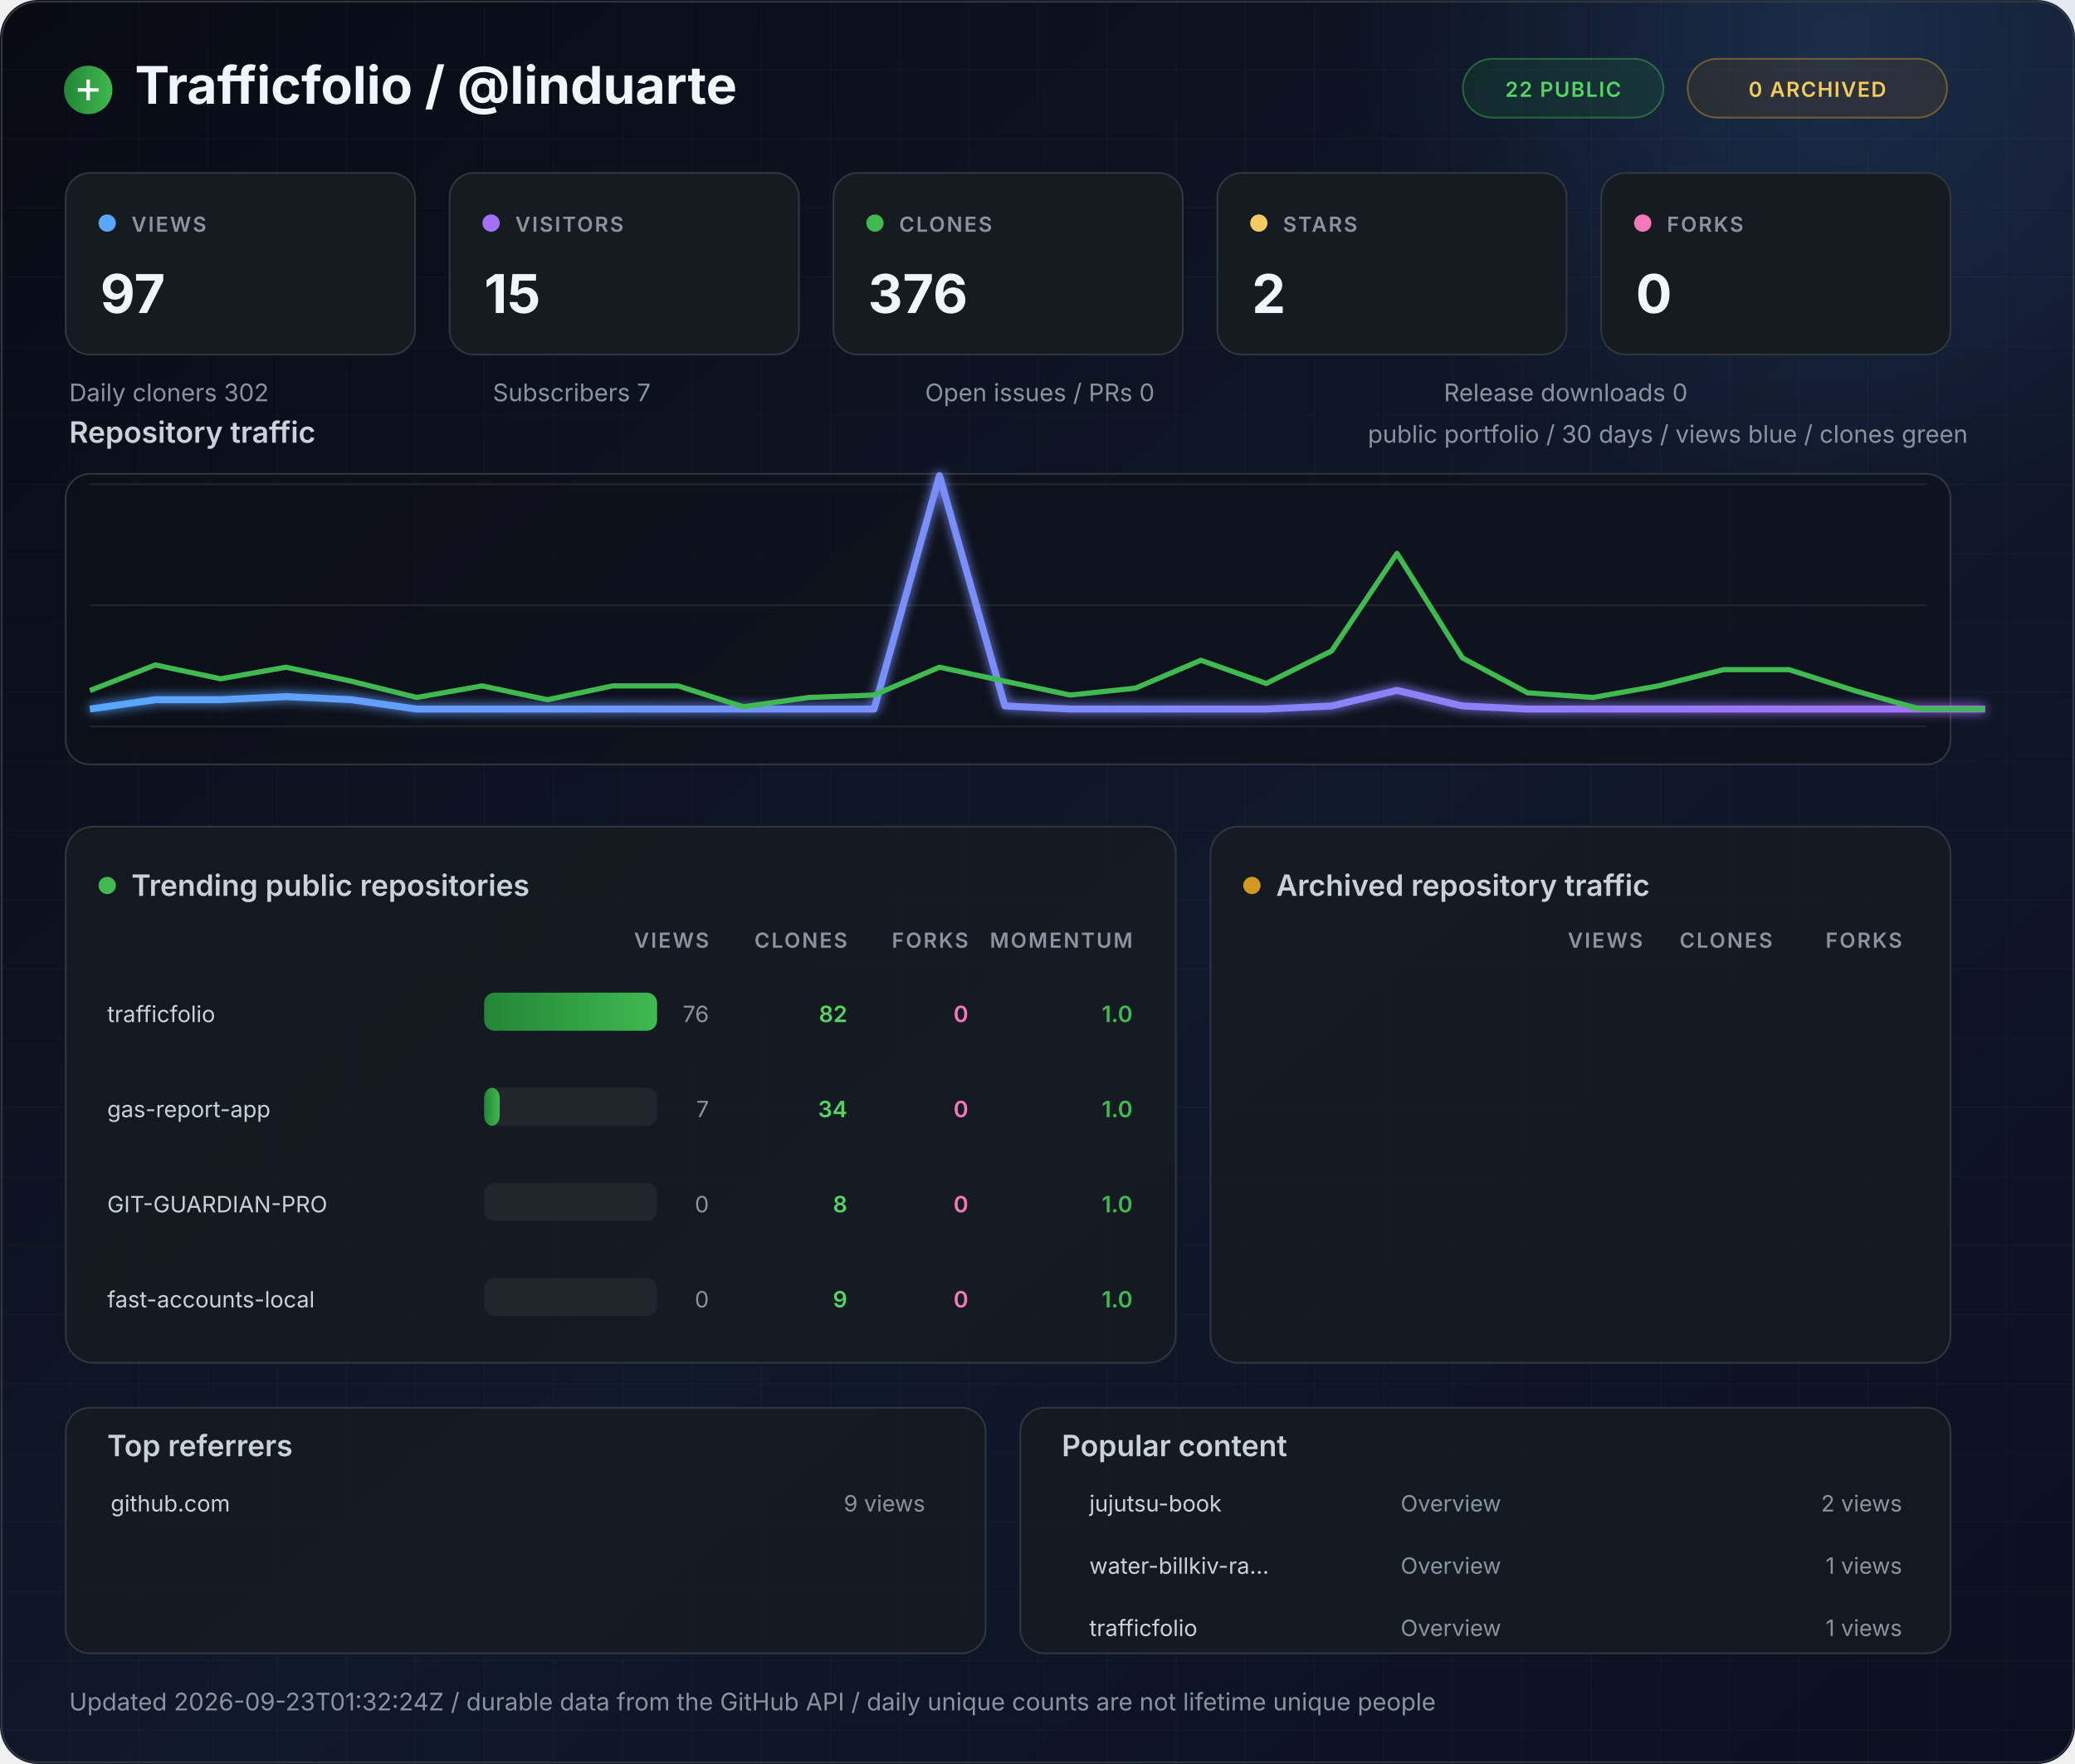
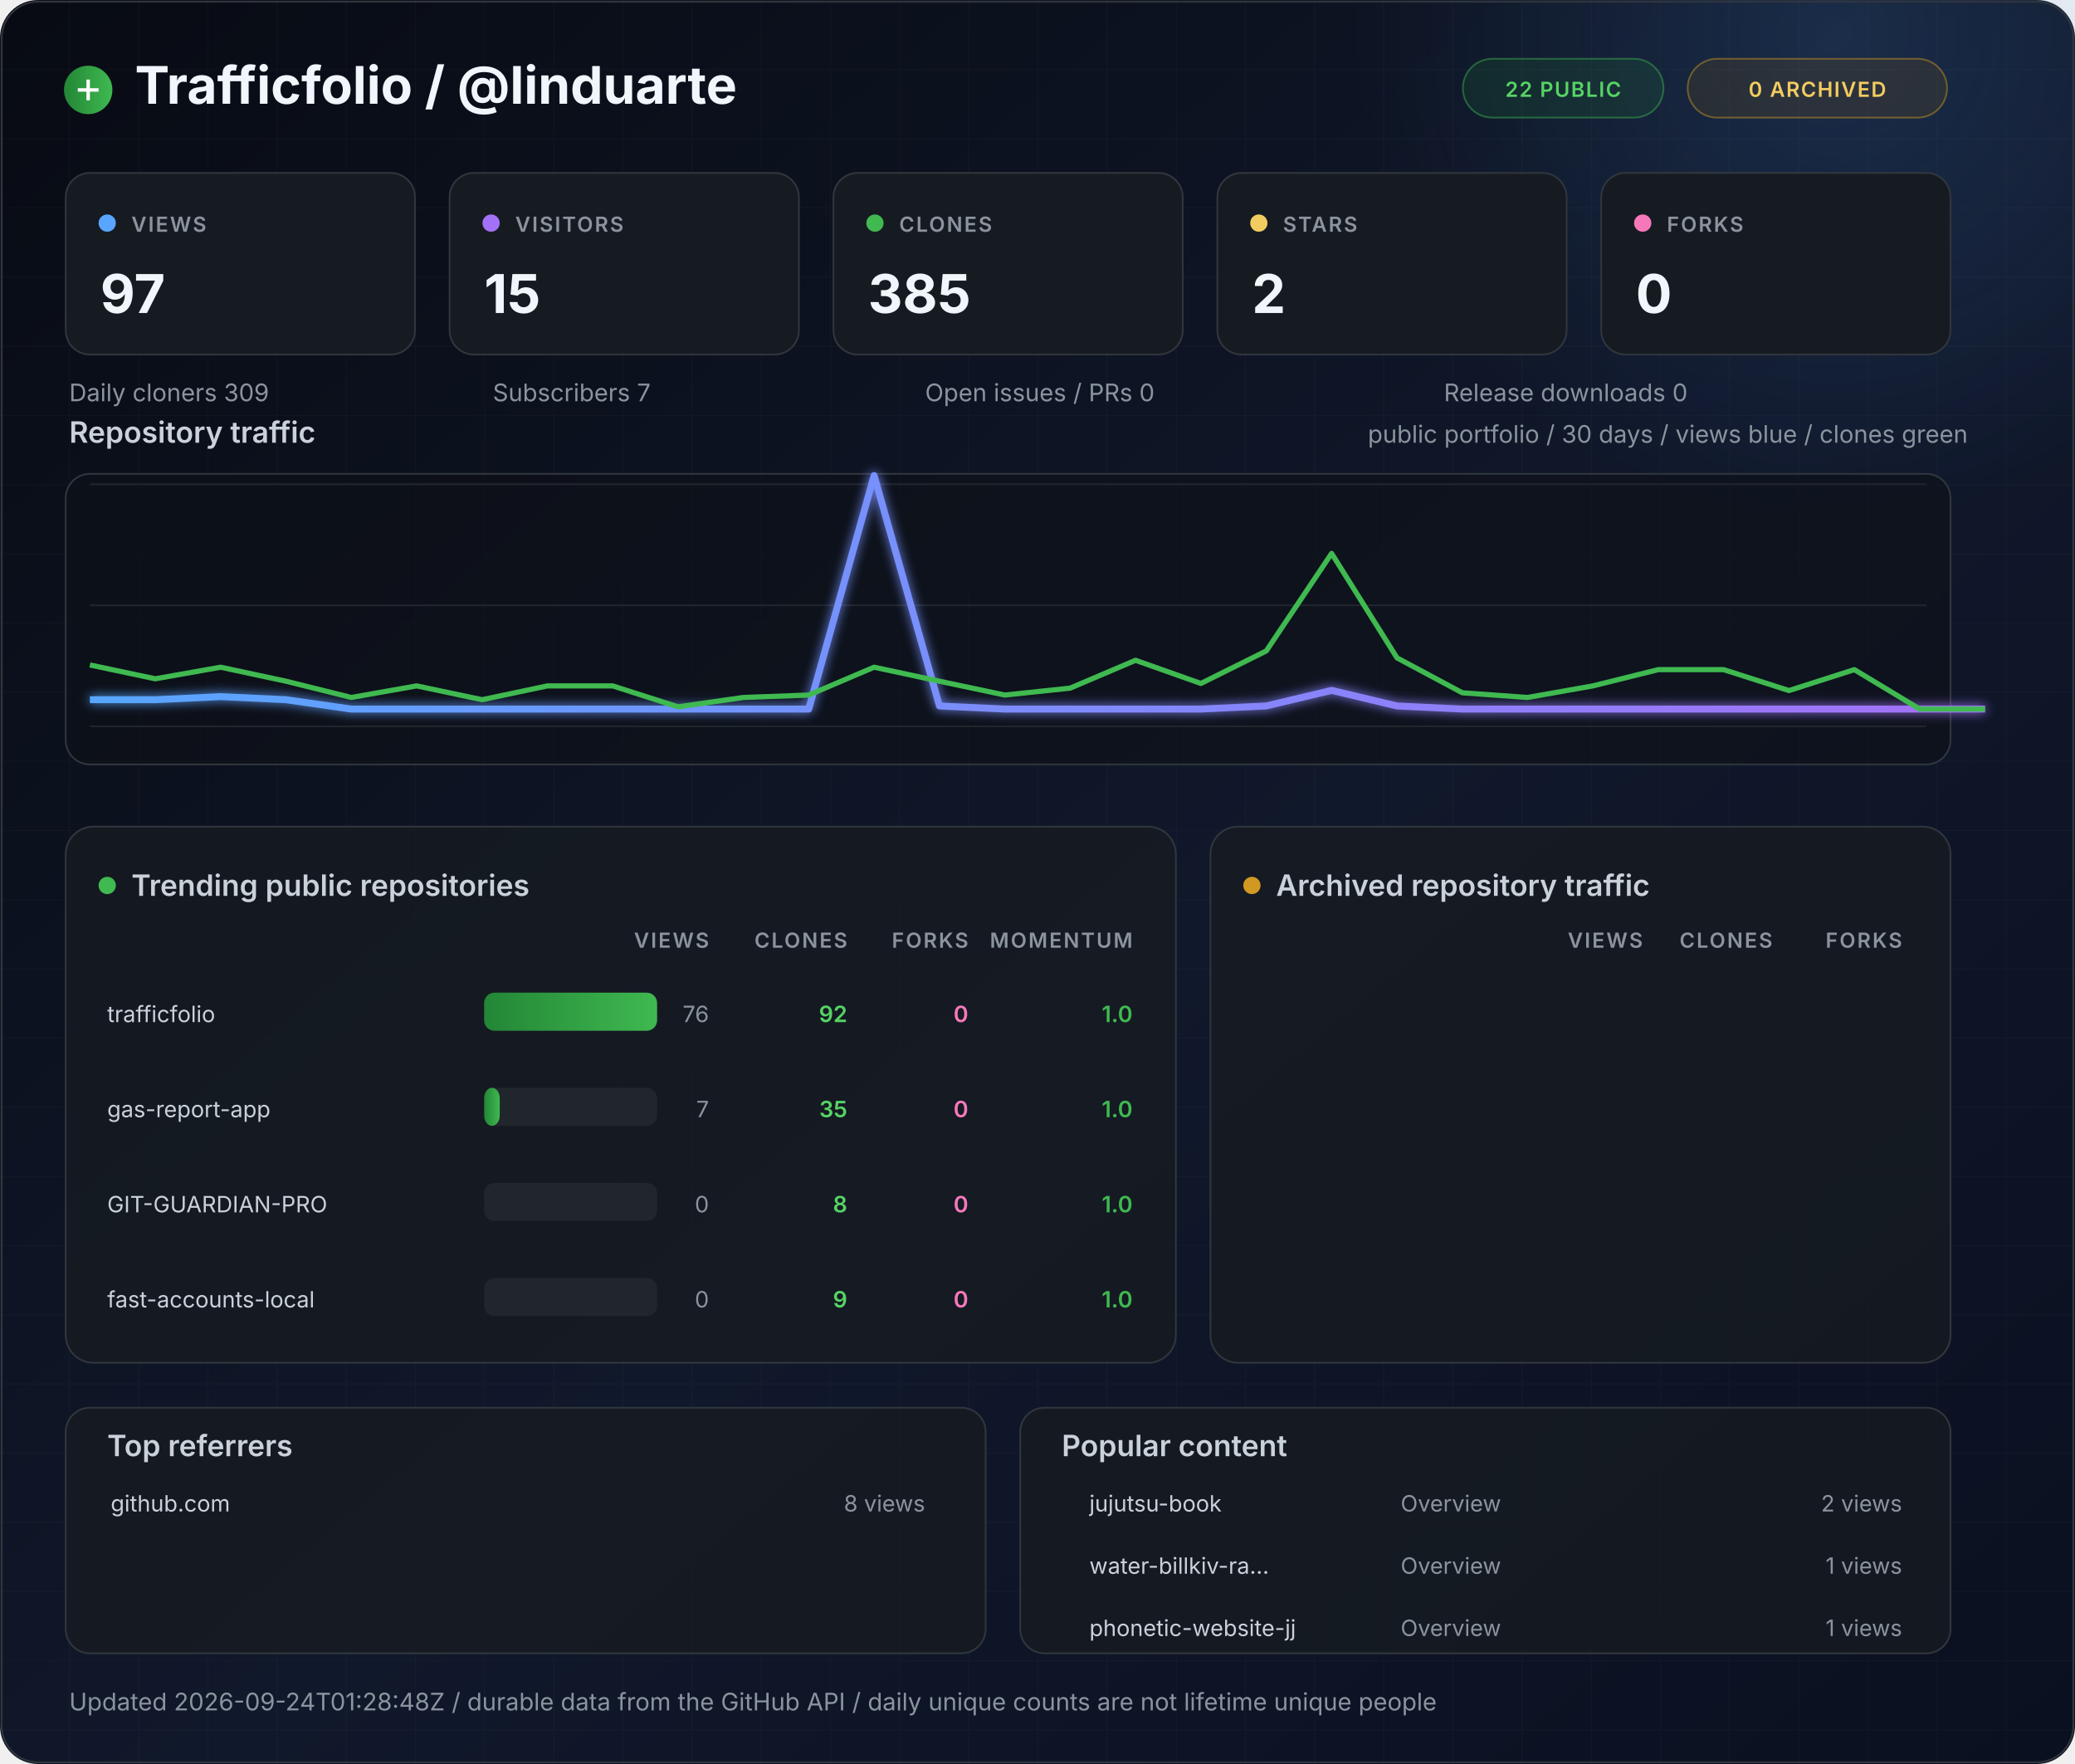
<svg xmlns="http://www.w3.org/2000/svg" width="1200" height="1020" viewBox="0 0 1200 1020" role="img" aria-label="Trafficfolio GitHub analytics dashboard for linduarte">
  <defs>
    <linearGradient id="bg" x1="0" y1="0" x2="1" y2="1">
      <stop stop-color="#080b13" />
      <stop offset=".55" stop-color="#10182b" />
      <stop offset="1" stop-color="#0b1020" />
    </linearGradient>
    <linearGradient id="line" x1="0" y1="0" x2="1" y2="0">
      <stop stop-color="#58a6ff" />
      <stop offset="1" stop-color="#a371f7" />
    </linearGradient>
    <linearGradient id="bar" x1="0" y1="0" x2="1" y2="0">
      <stop stop-color="#238636" />
      <stop offset="1" stop-color="#3fb950" />
    </linearGradient>
    <linearGradient id="archiveBar" x1="0" y1="0" x2="1" y2="0">
      <stop stop-color="#9e6a03" />
      <stop offset="1" stop-color="#f2cc60" />
    </linearGradient>
    <radialGradient id="ambient">
      <stop stop-color="#58a6ff" stop-opacity=".16" />
      <stop offset="1" stop-color="#58a6ff" stop-opacity="0" />
    </radialGradient>
    <pattern id="grid" width="40" height="40" patternUnits="userSpaceOnUse">
      <path d="M40 0H0V40" fill="none" stroke="#ffffff" stroke-opacity=".025" />
    </pattern>
    <filter id="glow">
      <feGaussianBlur stdDeviation="3" result="b" />
      <feMerge>
        <feMergeNode in="b" />
        <feMergeNode in="SourceGraphic" />
      </feMerge>
    </filter>
    <style>
    .title{font:750 30px -apple-system,BlinkMacSystemFont,"Segoe UI",sans-serif;fill:#f0f6fc}
    .subtitle{font:14px -apple-system,BlinkMacSystemFont,"Segoe UI",sans-serif;fill:#8b949e}
    .label{font:600 12px -apple-system,BlinkMacSystemFont,"Segoe UI",sans-serif;fill:#8b949e;letter-spacing:1px}
    .metric{font:700 31px -apple-system,BlinkMacSystemFont,"Segoe UI",sans-serif;fill:#f0f6fc}
    .section{font:600 17px -apple-system,BlinkMacSystemFont,"Segoe UI",sans-serif;fill:#c9d1d9}
    .repo,.value,.trend,.archive,.clone,.fork{font:13px -apple-system,BlinkMacSystemFont,"Segoe UI",sans-serif;fill:#c9d1d9}
    .value{fill:#8b949e} .trend{fill:#3fb950;font-weight:600} .archive{fill:#d29922}
    .clone{fill:#56d364;font-weight:600} .fork{fill:#f778ba;font-weight:600}
    .pill{font:600 12px -apple-system,BlinkMacSystemFont,"Segoe UI",sans-serif;letter-spacing:.7px}
  </style>
  </defs>
  <rect width="1200" height="1020" rx="22" fill="url(#bg)" />
  <rect width="1200" height="1020" rx="22" fill="url(#grid)" />
  <circle cx="1060" cy="20" r="280" fill="url(#ambient)" />
  <rect x="1" y="1" width="1198" height="1018" rx="21" fill="none" stroke="#30363d" />
  <circle cx="51" cy="52" r="14" fill="url(#bar)" />
  <path d="M45 52h12M51 46v12" stroke="#fff" stroke-width="2" />
  <text x="78" y="60" class="title">Trafficfolio / @linduarte</text>
  <rect x="846" y="34" width="116" height="34" rx="17" fill="#238636" fill-opacity=".16" stroke="#3fb950" stroke-opacity=".45" />
  <text x="904" y="56" text-anchor="middle" class="pill" fill="#56d364">22 PUBLIC</text>
  <rect x="976" y="34" width="150" height="34" rx="17" fill="#9e6a03" fill-opacity=".14" stroke="#d29922" stroke-opacity=".45" />
  <text x="1051" y="56" text-anchor="middle" class="pill" fill="#f2cc60">0 ARCHIVED</text>
  <rect x="38" y="100" width="202" height="105" rx="14" fill="#161b22" stroke="#30363d" />
  <circle cx="62" cy="129" r="5" fill="#58a6ff" />
  <text x="76" y="134" class="label">VIEWS</text>
  <text x="58" y="181" class="metric">97</text>
  <rect x="260" y="100" width="202" height="105" rx="14" fill="#161b22" stroke="#30363d" />
  <circle cx="284" cy="129" r="5" fill="#a371f7" />
  <text x="298" y="134" class="label">VISITORS</text>
  <text x="280" y="181" class="metric">15</text>
  <rect x="482" y="100" width="202" height="105" rx="14" fill="#161b22" stroke="#30363d" />
  <circle cx="506" cy="129" r="5" fill="#3fb950" />
  <text x="520" y="134" class="label">CLONES</text>
-   <text x="502" y="181" class="metric">376</text>
+   <text x="502" y="181" class="metric">385</text>
  <rect x="704" y="100" width="202" height="105" rx="14" fill="#161b22" stroke="#30363d" />
  <circle cx="728" cy="129" r="5" fill="#f2cc60" />
  <text x="742" y="134" class="label">STARS</text>
  <text x="724" y="181" class="metric">2</text>
  <rect x="926" y="100" width="202" height="105" rx="14" fill="#161b22" stroke="#30363d" />
  <circle cx="950" cy="129" r="5" fill="#f778ba" />
  <text x="964" y="134" class="label">FORKS</text>
  <text x="946" y="181" class="metric">0</text>
-   <text x="40" y="232" class="subtitle">Daily cloners 302</text>
+   <text x="40" y="232" class="subtitle">Daily cloners 309</text>
  <text x="285" y="232" class="subtitle">Subscribers 7</text>
  <text x="535" y="232" class="subtitle">Open issues / PRs 0</text>
  <text x="835" y="232" class="subtitle">Release downloads 0</text>
  <text x="40" y="256" class="section">Repository traffic</text>
  <text x="1138" y="256" text-anchor="end" class="subtitle">public portfolio / 30 days / views blue / clones green</text>
  <rect x="38" y="274" width="1090" height="168" rx="14" fill="#0d1117" fill-opacity=".62" stroke="#30363d" />
  <line x1="52" y1="420" x2="1114" y2="420" stroke="#21262d" />
  <line x1="52" y1="350" x2="1114" y2="350" stroke="#21262d" />
  <line x1="52" y1="280" x2="1114" y2="280" stroke="#21262d" />
-   <polyline points="52.0,410.0 89.8,404.6 127.6,404.6 165.4,402.8 203.2,404.6 241.0,410.0 278.8,410.0 316.6,410.0 354.3,410.0 392.1,410.0 429.9,410.0 467.7,410.0 505.5,410.0 543.3,275.0 581.1,408.2 618.9,410.0 656.7,410.0 694.5,410.0 732.3,410.0 770.1,408.2 807.9,399.2 845.7,408.2 883.4,410.0 921.2,410.0 959.0,410.0 996.8,410.0 1034.6,410.0 1072.4,410.0 1110.2,410.0 1148.0,410.0" fill="none" stroke="url(#line)" stroke-width="4" stroke-linejoin="round" filter="url(#glow)" />
-   <polyline points="52.0,399.3 89.8,384.5 127.6,392.5 165.4,385.8 203.2,393.9 241.0,403.3 278.8,396.6 316.6,404.6 354.3,396.6 392.1,396.6 429.9,408.7 467.7,403.3 505.5,401.9 543.3,385.8 581.1,393.9 618.9,401.9 656.7,397.9 694.5,381.8 732.3,395.2 770.1,376.4 807.9,320.0 845.7,380.4 883.4,400.6 921.2,403.3 959.0,396.6 996.8,387.2 1034.6,387.2 1072.4,399.3 1110.2,410.0 1148.0,410.0" fill="none" stroke="#3fb950" stroke-width="3" stroke-linejoin="round" />
+   <polyline points="52.0,404.6 89.8,404.6 127.6,402.8 165.4,404.6 203.2,410.0 241.0,410.0 278.8,410.0 316.6,410.0 354.3,410.0 392.1,410.0 429.9,410.0 467.7,410.0 505.5,275.0 543.3,408.2 581.1,410.0 618.9,410.0 656.7,410.0 694.5,410.0 732.3,408.2 770.1,399.2 807.9,408.2 845.7,410.0 883.4,410.0 921.2,410.0 959.0,410.0 996.8,410.0 1034.6,410.0 1072.4,410.0 1110.2,410.0 1148.0,410.0" fill="none" stroke="url(#line)" stroke-width="4" stroke-linejoin="round" filter="url(#glow)" />
+   <polyline points="52.0,384.5 89.8,392.5 127.6,385.8 165.4,393.9 203.2,403.3 241.0,396.6 278.8,404.6 316.6,396.6 354.3,396.6 392.1,408.7 429.9,403.3 467.7,401.9 505.5,385.8 543.3,393.9 581.1,401.9 618.9,397.9 656.7,381.8 694.5,395.2 732.3,376.4 770.1,320.0 807.9,380.4 845.7,400.6 883.4,403.3 921.2,396.6 959.0,387.2 996.8,387.2 1034.6,399.3 1072.4,387.2 1110.2,410.0 1148.0,410.0" fill="none" stroke="#3fb950" stroke-width="3" stroke-linejoin="round" />
  <rect x="38" y="478" width="642" height="310" rx="16" fill="#161b22" fill-opacity=".82" stroke="#30363d" />
  <circle cx="62" cy="512" r="5" fill="#3fb950" />
  <text x="76" y="518" class="section">Trending public repositories</text>
  <text x="410" y="548" text-anchor="end" class="label">VIEWS</text>
  <text x="490" y="548" text-anchor="end" class="label">CLONES</text>
  <text x="560" y="548" text-anchor="end" class="label">FORKS</text>
  <text x="655" y="548" text-anchor="end" class="label">MOMENTUM</text>
  <text x="62" y="591" class="repo">trafficfolio</text>
  <rect x="280" y="574" width="100" height="22" rx="6" fill="#21262d" />
  <rect x="280" y="574" width="100" height="22" rx="6" fill="url(#bar)" />
  <text x="410" y="591" text-anchor="end" class="value">76</text>
-   <text x="490" y="591" text-anchor="end" class="clone">82</text>
+   <text x="490" y="591" text-anchor="end" class="clone">92</text>
  <text x="560" y="591" text-anchor="end" class="fork">0</text>
  <text x="655" y="591" text-anchor="end" class="trend">1.0</text>
  <text x="62" y="646" class="repo">gas-report-app</text>
  <rect x="280" y="629" width="100" height="22" rx="6" fill="#21262d" />
  <rect x="280" y="629" width="9" height="22" rx="6" fill="url(#bar)" />
  <text x="410" y="646" text-anchor="end" class="value">7</text>
-   <text x="490" y="646" text-anchor="end" class="clone">34</text>
+   <text x="490" y="646" text-anchor="end" class="clone">35</text>
  <text x="560" y="646" text-anchor="end" class="fork">0</text>
  <text x="655" y="646" text-anchor="end" class="trend">1.0</text>
  <text x="62" y="701" class="repo">GIT-GUARDIAN-PRO</text>
  <rect x="280" y="684" width="100" height="22" rx="6" fill="#21262d" />
  <rect x="280" y="684" width="0" height="22" rx="6" fill="url(#bar)" />
  <text x="410" y="701" text-anchor="end" class="value">0</text>
  <text x="490" y="701" text-anchor="end" class="clone">8</text>
  <text x="560" y="701" text-anchor="end" class="fork">0</text>
  <text x="655" y="701" text-anchor="end" class="trend">1.0</text>
  <text x="62" y="756" class="repo">fast-accounts-local</text>
  <rect x="280" y="739" width="100" height="22" rx="6" fill="#21262d" />
  <rect x="280" y="739" width="0" height="22" rx="6" fill="url(#bar)" />
  <text x="410" y="756" text-anchor="end" class="value">0</text>
  <text x="490" y="756" text-anchor="end" class="clone">9</text>
  <text x="560" y="756" text-anchor="end" class="fork">0</text>
  <text x="655" y="756" text-anchor="end" class="trend">1.0</text>
  <rect x="700" y="478" width="428" height="310" rx="16" fill="#161b22" fill-opacity=".82" stroke="#30363d" />
  <circle cx="724" cy="512" r="5" fill="#d29922" />
  <text x="738" y="518" class="section">Archived repository traffic</text>
  <text x="950" y="548" text-anchor="end" class="label">VIEWS</text>
  <text x="1025" y="548" text-anchor="end" class="label">CLONES</text>
  <text x="1100" y="548" text-anchor="end" class="label">FORKS</text>
  <rect x="38" y="814" width="532" height="142" rx="14" fill="#161b22" fill-opacity=".82" stroke="#30363d" />
  <text x="62" y="842" class="section">Top referrers</text>
  <text x="64" y="874" class="repo">github.com</text>
-   <text x="535" y="874" text-anchor="end" class="value">9 views</text>
+   <text x="535" y="874" text-anchor="end" class="value">8 views</text>
  <rect x="590" y="814" width="538" height="142" rx="14" fill="#161b22" fill-opacity=".82" stroke="#30363d" />
  <text x="614" y="842" class="section">Popular content</text>
  <text x="630" y="874" class="repo">jujutsu-book</text>
  <text x="810" y="874" class="value">Overview</text>
  <text x="1100" y="874" text-anchor="end" class="value">2 views</text>
  <text x="630" y="910" class="repo">water-billkiv-ra...</text>
  <text x="810" y="910" class="value">Overview</text>
  <text x="1100" y="910" text-anchor="end" class="value">1 views</text>
-   <text x="630" y="946" class="repo">trafficfolio</text>
+   <text x="630" y="946" class="repo">phonetic-website-jj</text>
  <text x="810" y="946" class="value">Overview</text>
  <text x="1100" y="946" text-anchor="end" class="value">1 views</text>
-   <text x="40" y="989" class="subtitle">Updated 2026-09-23T01:32:24Z / durable data from the GitHub API / daily unique counts are not lifetime unique people</text>
+   <text x="40" y="989" class="subtitle">Updated 2026-09-24T01:28:48Z / durable data from the GitHub API / daily unique counts are not lifetime unique people</text>
</svg>
